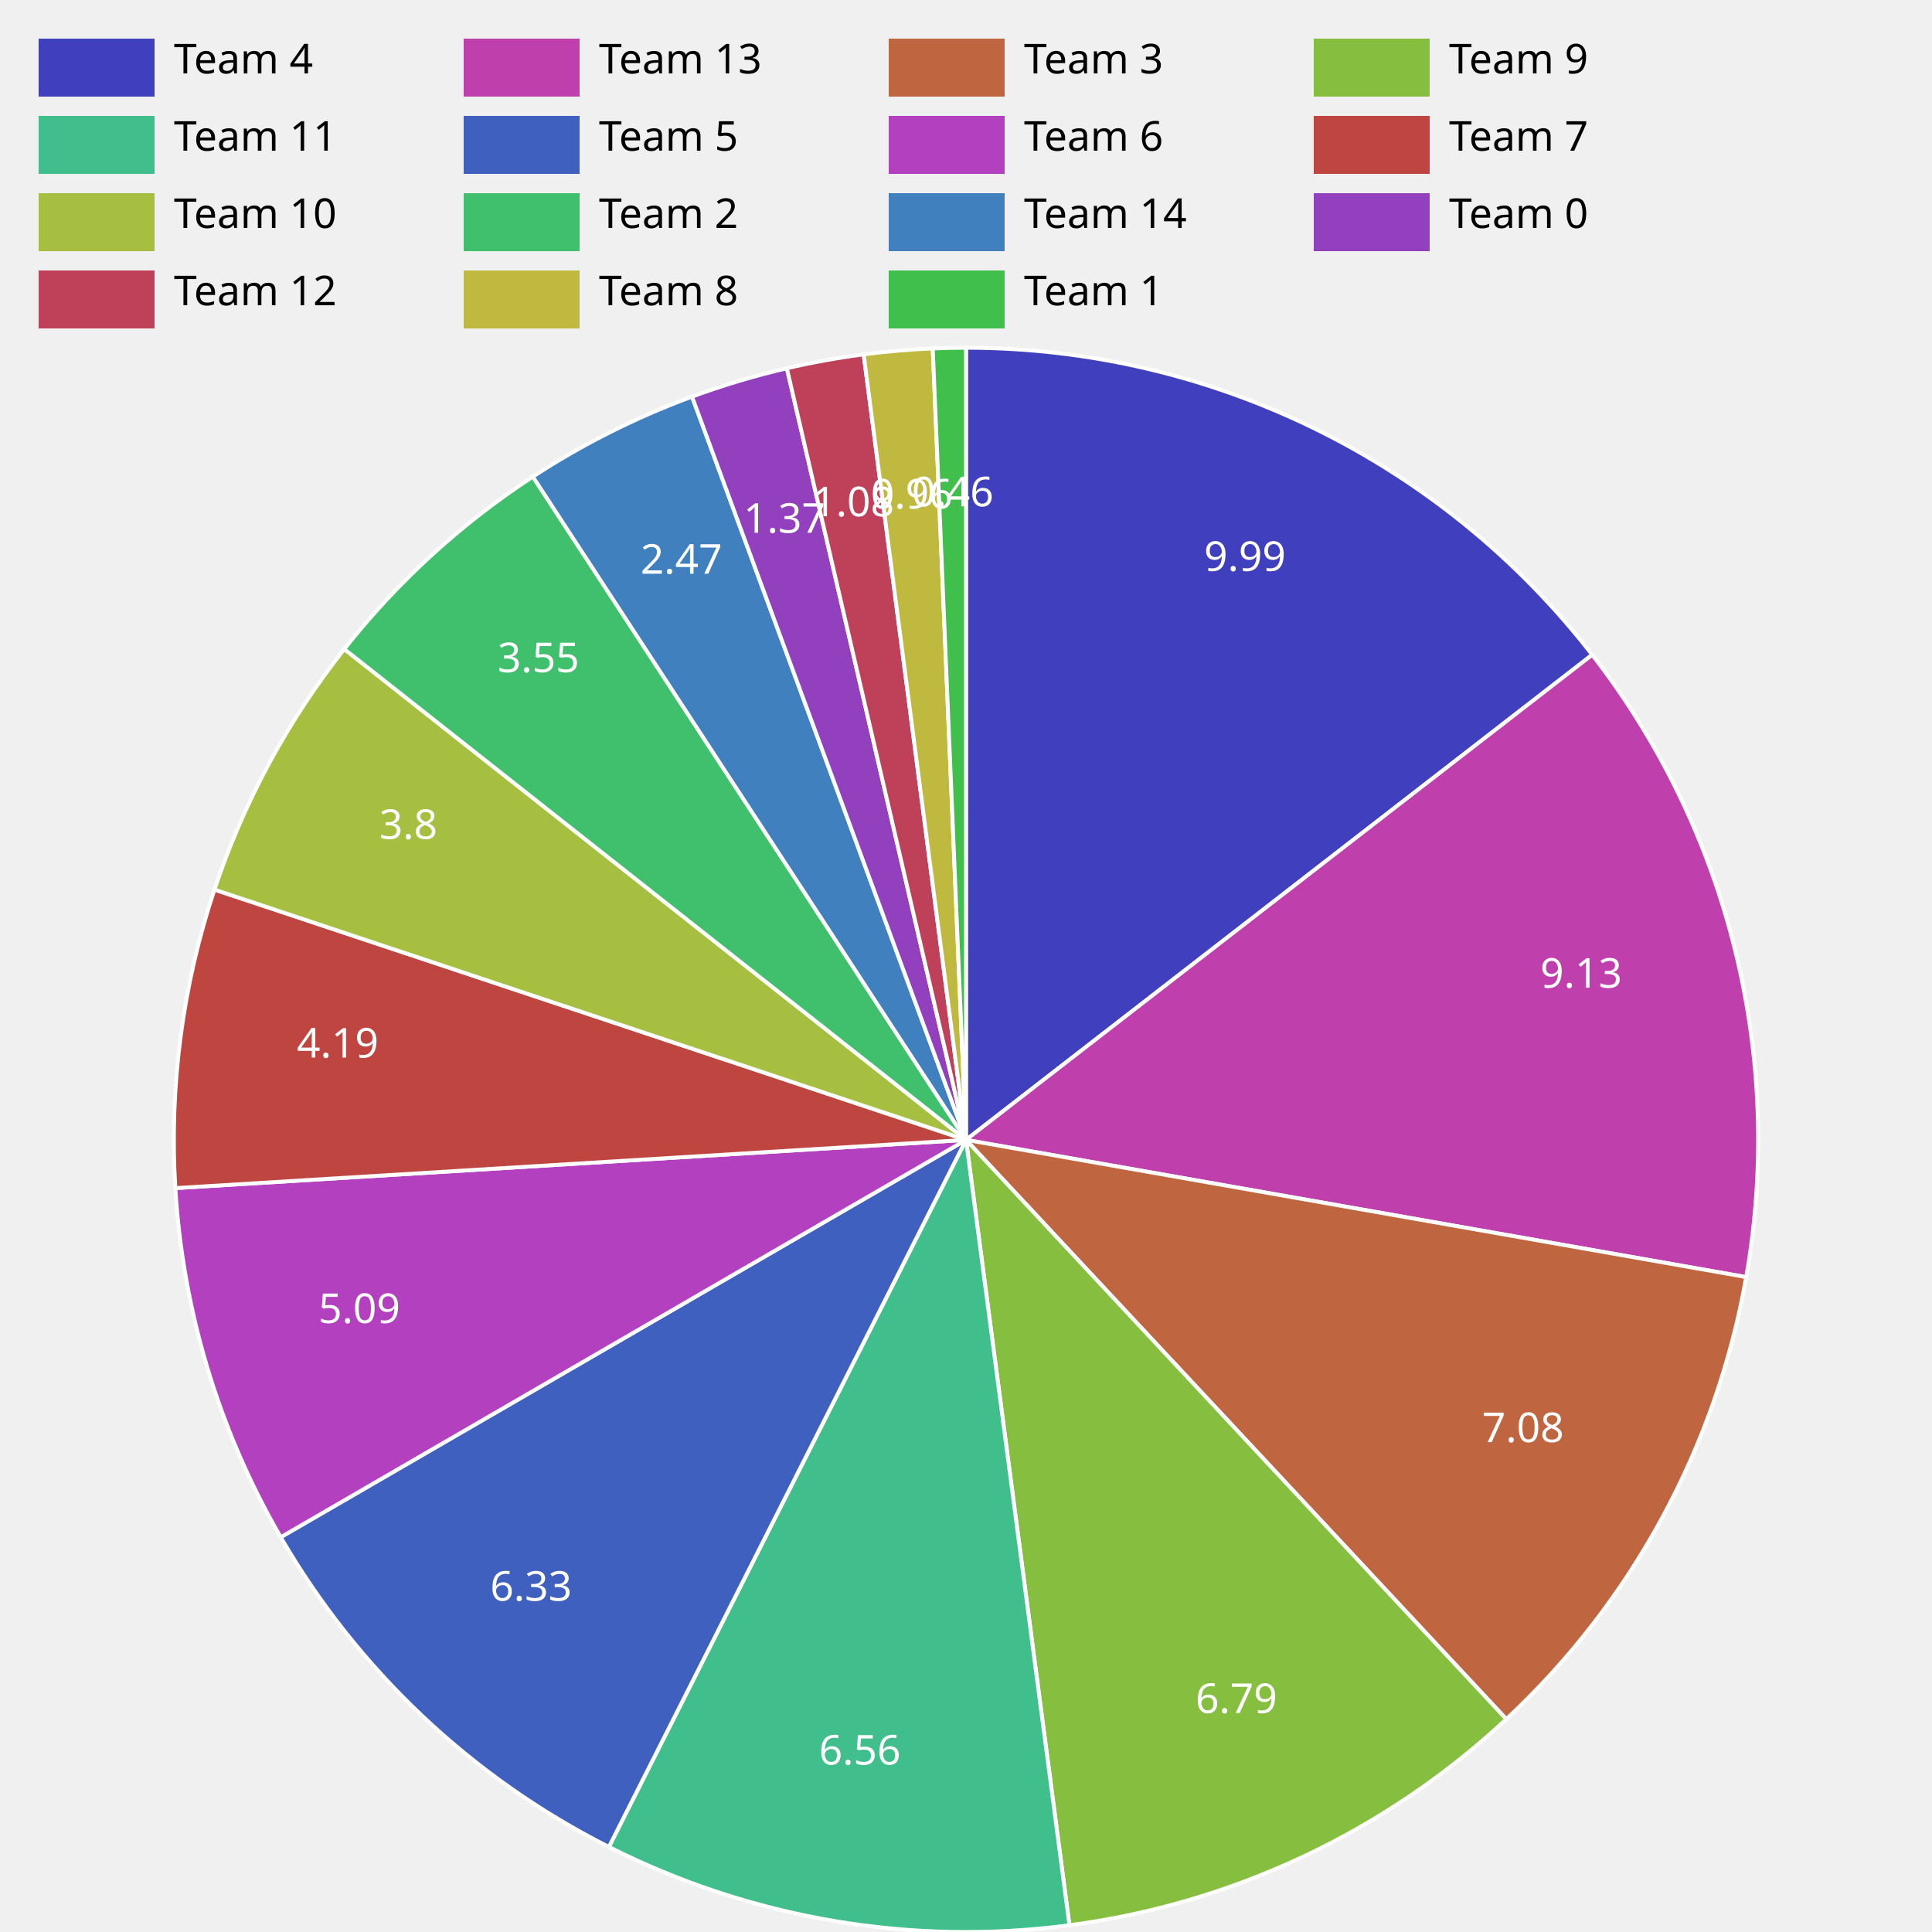
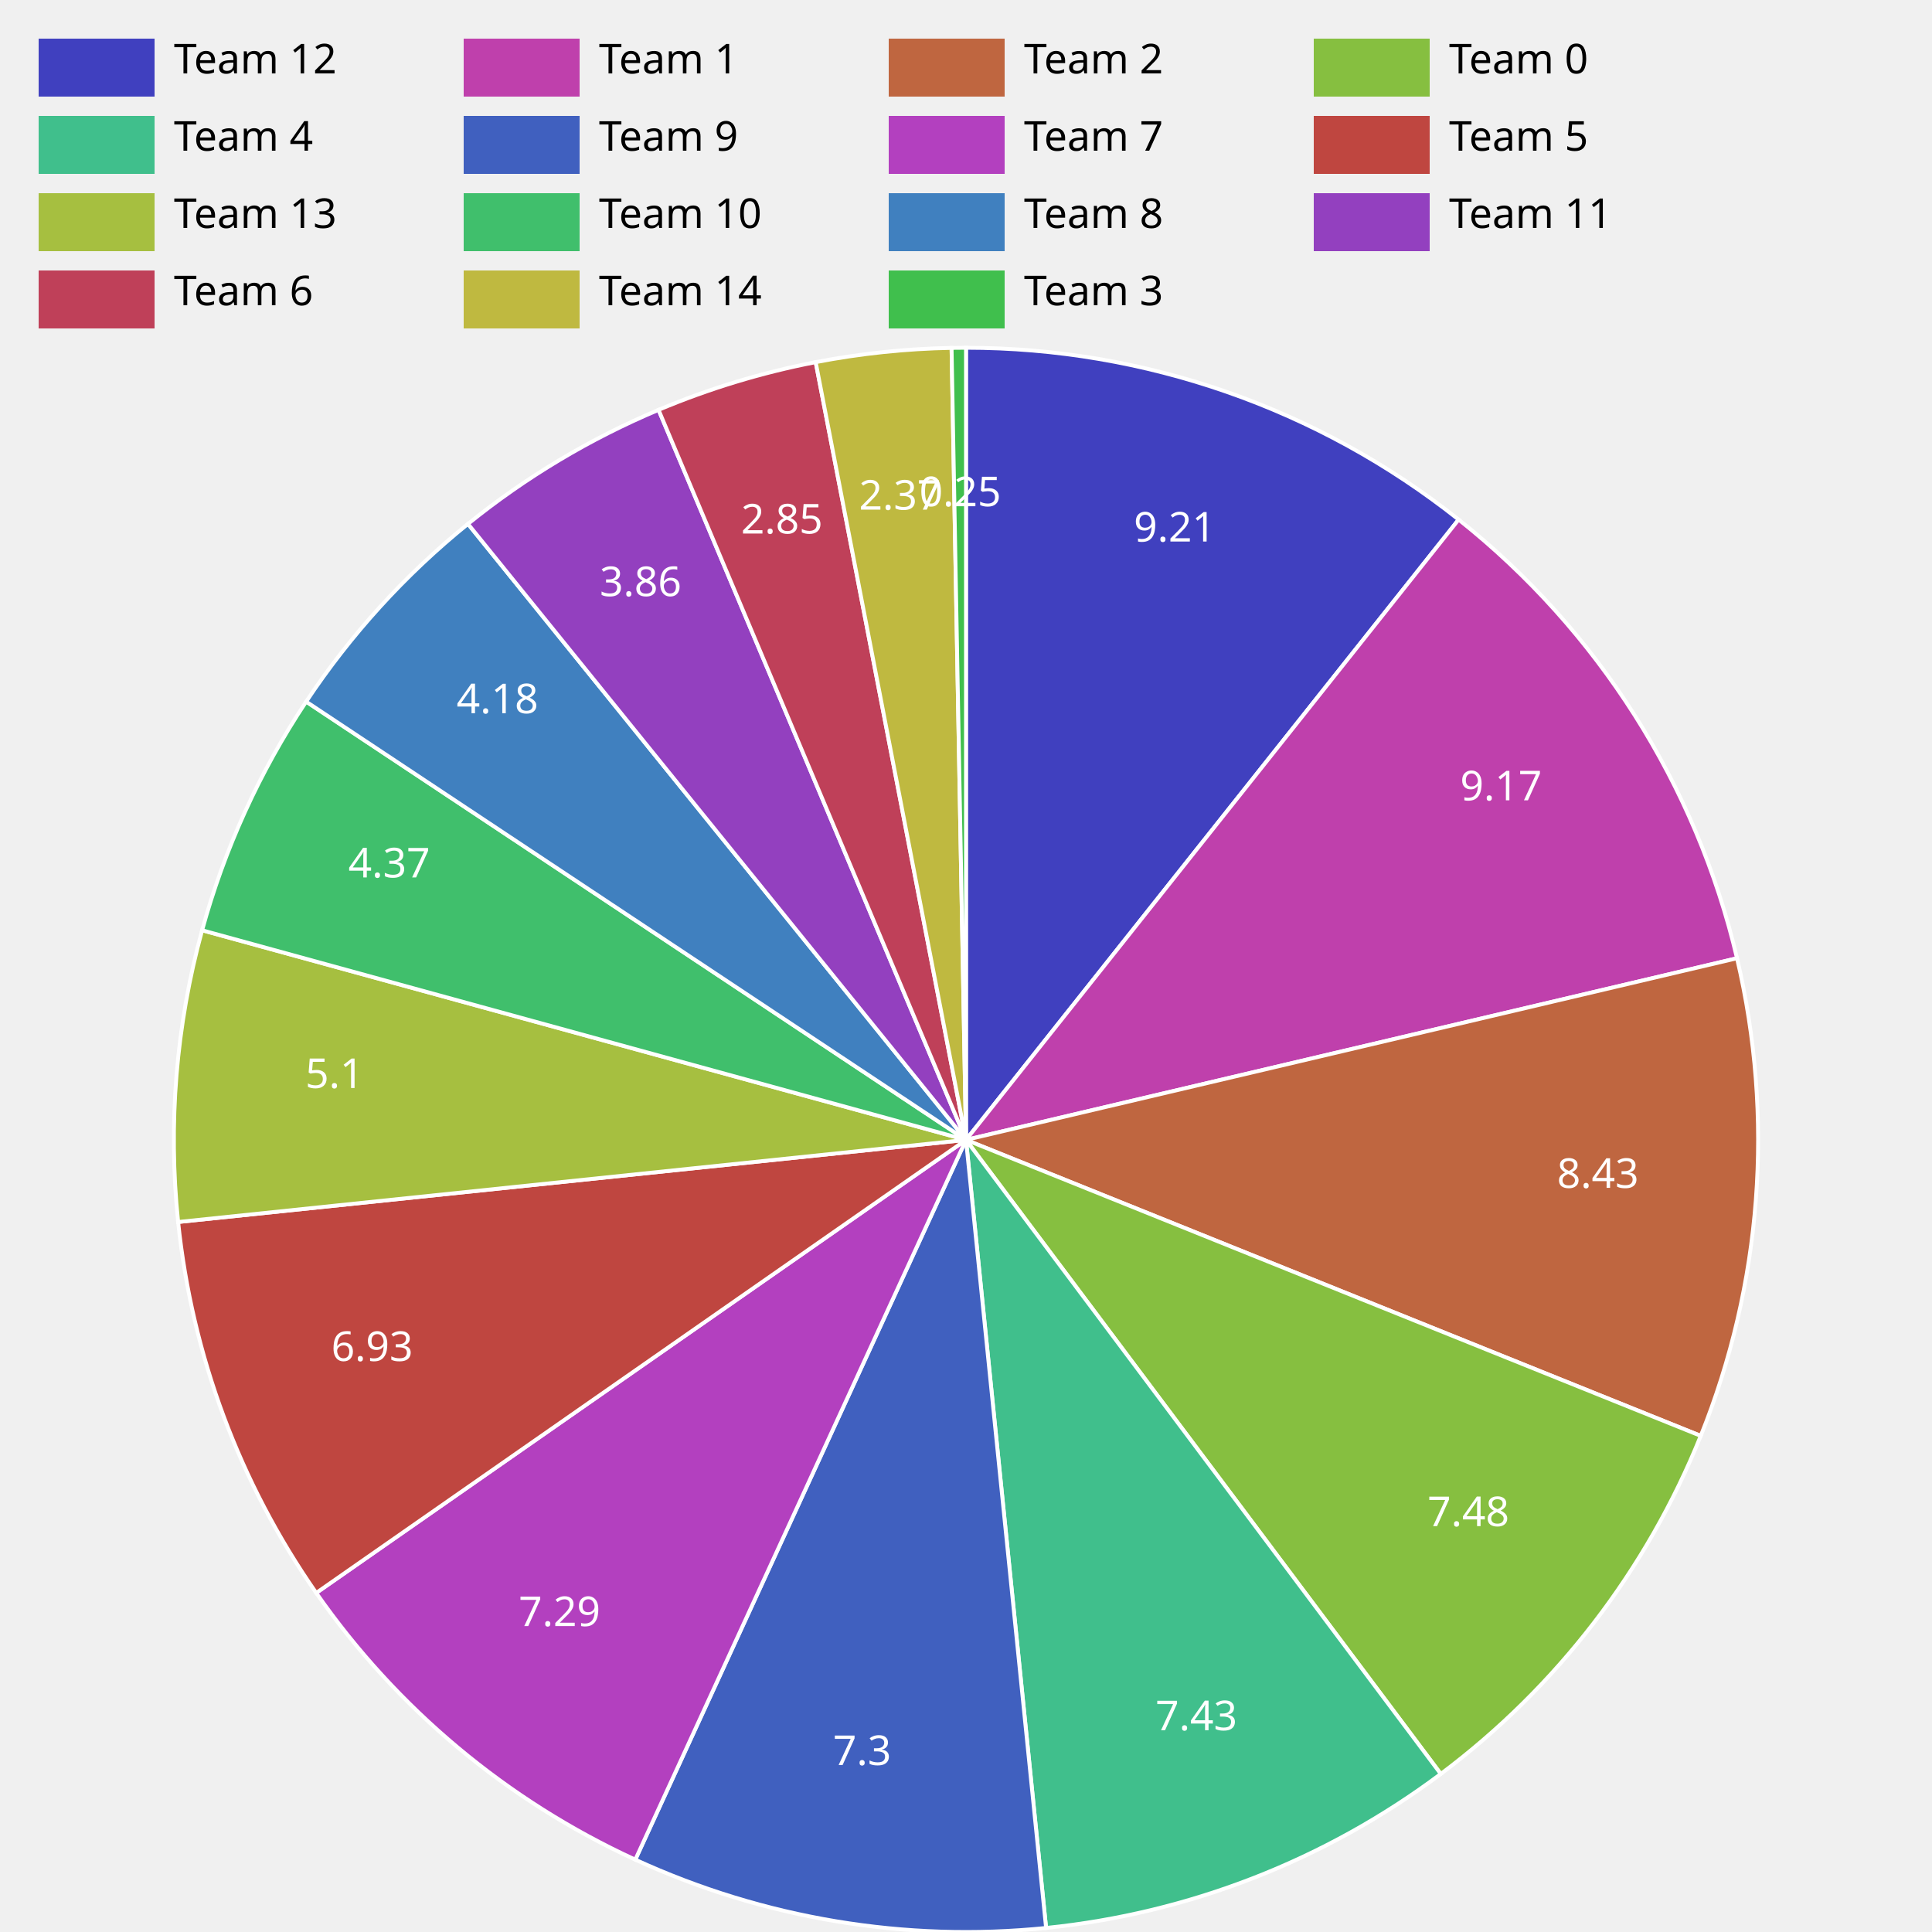
<svg xmlns="http://www.w3.org/2000/svg" varsion="1.1" width="500" height="500">
  <style>text { font-size: 8pt; font-family: sans-serif }  .axislegend { font-size: 12pt; font-weight: bold } .hovercircle {z-index:0; cursor:pointer; } .value {z-index: 1; background-color: #fff; opacity: 0.7; } </style>
  <rect x="10" y="10" width="30" height="15" fill="#4040BF" />
-   <text x="45" y="19" alignment-baseline="middle">Team 4</text>
+   <text x="45" y="19" alignment-baseline="middle">Team 12</text>
  <rect x="120" y="10" width="30" height="15" fill="#BF40AC" />
-   <text x="155" y="19" alignment-baseline="middle">Team 13</text>
+   <text x="155" y="19" alignment-baseline="middle">Team 1</text>
  <rect x="230" y="10" width="30" height="15" fill="#BF6640" />
-   <text x="265" y="19" alignment-baseline="middle">Team 3</text>
+   <text x="265" y="19" alignment-baseline="middle">Team 2</text>
  <rect x="340" y="10" width="30" height="15" fill="#86BF40" />
-   <text x="375" y="19" alignment-baseline="middle">Team 9</text>
+   <text x="375" y="19" alignment-baseline="middle">Team 0</text>
  <rect x="10" y="30" width="30" height="15" fill="#40BF8C" />
-   <text x="45" y="39" alignment-baseline="middle">Team 11</text>
+   <text x="45" y="39" alignment-baseline="middle">Team 4</text>
  <rect x="120" y="30" width="30" height="15" fill="#4060BF" />
-   <text x="155" y="39" alignment-baseline="middle">Team 5</text>
+   <text x="155" y="39" alignment-baseline="middle">Team 9</text>
  <rect x="230" y="30" width="30" height="15" fill="#B340BF" />
-   <text x="265" y="39" alignment-baseline="middle">Team 6</text>
+   <text x="265" y="39" alignment-baseline="middle">Team 7</text>
  <rect x="340" y="30" width="30" height="15" fill="#BF4640" />
-   <text x="375" y="39" alignment-baseline="middle">Team 7</text>
+   <text x="375" y="39" alignment-baseline="middle">Team 5</text>
  <rect x="10" y="50" width="30" height="15" fill="#A6BF40" />
-   <text x="45" y="59" alignment-baseline="middle">Team 10</text>
+   <text x="45" y="59" alignment-baseline="middle">Team 13</text>
  <rect x="120" y="50" width="30" height="15" fill="#40BF6C" />
-   <text x="155" y="59" alignment-baseline="middle">Team 2</text>
+   <text x="155" y="59" alignment-baseline="middle">Team 10</text>
  <rect x="230" y="50" width="30" height="15" fill="#4080BF" />
-   <text x="265" y="59" alignment-baseline="middle">Team 14</text>
+   <text x="265" y="59" alignment-baseline="middle">Team 8</text>
  <rect x="340" y="50" width="30" height="15" fill="#9340BF" />
-   <text x="375" y="59" alignment-baseline="middle">Team 0</text>
+   <text x="375" y="59" alignment-baseline="middle">Team 11</text>
  <rect x="10" y="70" width="30" height="15" fill="#BF4059" />
-   <text x="45" y="79" alignment-baseline="middle">Team 12</text>
+   <text x="45" y="79" alignment-baseline="middle">Team 6</text>
  <rect x="120" y="70" width="30" height="15" fill="#BFB940" />
-   <text x="155" y="79" alignment-baseline="middle">Team 8</text>
+   <text x="155" y="79" alignment-baseline="middle">Team 14</text>
  <rect x="230" y="70" width="30" height="15" fill="#40BF4D" />
-   <text x="265" y="79" alignment-baseline="middle">Team 1</text>
-   <path d="M 250 90 A 205 205 0 0 1 412.059 169.454 L 250 295 L 250 90 Z" fill="#4040BF" stroke="#fff" />
-   <path d="M 412.059 169.454 A 205 205 0 0 1 451.902 330.506 L 250 295 L 412.059 169.454 Z" fill="#BF40AC" stroke="#fff" />
-   <path d="M 451.902 330.506 A 205 205 0 0 1 389.827 444.912 L 250 295 L 451.902 330.506 Z" fill="#BF6640" stroke="#fff" />
-   <path d="M 389.827 444.912 A 205 205 0 0 1 276.769 498.245 L 250 295 L 389.827 444.912 Z" fill="#86BF40" stroke="#fff" />
-   <path d="M 276.769 498.245 A 205 205 0 0 1 157.578 477.984 L 250 295 L 276.769 498.245 Z" fill="#40BF8C" stroke="#fff" />
-   <path d="M 157.578 477.984 A 205 205 0 0 1 72.652 397.824 L 250 295 L 157.578 477.984 Z" fill="#4060BF" stroke="#fff" />
-   <path d="M 72.652 397.824 A 205 205 0 0 1 45.38 307.48 L 250 295 L 72.652 397.824 Z" fill="#B340BF" stroke="#fff" />
-   <path d="M 45.38 307.48 A 205 205 0 0 1 55.501 230.23 L 250 295 L 45.38 307.48 Z" fill="#BF4640" stroke="#fff" />
-   <path d="M 55.501 230.23 A 205 205 0 0 1 89.093 167.98 L 250 295 L 55.501 230.23 Z" fill="#A6BF40" stroke="#fff" />
-   <path d="M 89.093 167.98 A 205 205 0 0 1 137.898 123.366 L 250 295 L 89.093 167.98 Z" fill="#40BF6C" stroke="#fff" />
-   <path d="M 137.898 123.366 A 205 205 0 0 1 179.095 102.653 L 250 295 L 137.898 123.366 Z" fill="#4080BF" stroke="#fff" />
-   <path d="M 179.095 102.653 A 205 205 0 0 1 203.634 95.312 L 250 295 L 179.095 102.653 Z" fill="#9340BF" stroke="#fff" />
-   <path d="M 203.634 95.312 A 205 205 0 0 1 223.509 91.719 L 250 295 L 203.634 95.312 Z" fill="#BF4059" stroke="#fff" />
-   <path d="M 223.509 91.719 A 205 205 0 0 1 241.397 90.181 L 250 295 L 223.509 91.719 Z" fill="#BFB940" stroke="#fff" />
-   <path d="M 241.397 90.181 A 205 205 0 0 1 250 90 L 250 295 L 241.397 90.181 Z" fill="#40BF4D" stroke="#fff" />
-   <text x="322.195" y="147.746" text-anchor="middle" alignment-baseline="middle" fill="#fff">9.99</text>
-   <text x="409.201" y="255.615" text-anchor="middle" alignment-baseline="middle" fill="#fff">9.13</text>
-   <text x="394.148" y="373.213" text-anchor="middle" alignment-baseline="middle" fill="#fff">7.08</text>
-   <text x="319.97" y="443.325" text-anchor="middle" alignment-baseline="middle" fill="#fff">6.79</text>
-   <text x="222.517" y="456.681" text-anchor="middle" alignment-baseline="middle" fill="#fff">6.56</text>
-   <text x="137.429" y="414.264" text-anchor="middle" alignment-baseline="middle" fill="#fff">6.33</text>
-   <text x="92.997" y="342.394" text-anchor="middle" alignment-baseline="middle" fill="#fff">5.09</text>
-   <text x="87.39" y="273.696" text-anchor="middle" alignment-baseline="middle" fill="#fff">4.19</text>
-   <text x="105.674" y="217.116" text-anchor="middle" alignment-baseline="middle" fill="#fff">3.8</text>
-   <text x="139.348" y="173.954" text-anchor="middle" alignment-baseline="middle" fill="#fff">3.55</text>
-   <text x="176.33" y="148.478" text-anchor="middle" alignment-baseline="middle" fill="#fff">2.47</text>
-   <text x="203" y="137.879" text-anchor="middle" alignment-baseline="middle" fill="#fff">1.37</text>
-   <text x="220.822" y="133.616" text-anchor="middle" alignment-baseline="middle" fill="#fff">1.08</text>
-   <text x="235.949" y="131.603" text-anchor="middle" alignment-baseline="middle" fill="#fff">0.96</text>
-   <text x="246.558" y="131.036" text-anchor="middle" alignment-baseline="middle" fill="#fff">0.46</text>
+   <text x="265" y="79" alignment-baseline="middle">Team 3</text>
+   <path d="M 250 90 A 205 205 0 0 1 377.49 134.465 L 250 295 L 250 90 Z" fill="#4040BF" stroke="#fff" />
+   <path d="M 377.49 134.465 A 205 205 0 0 1 449.537 247.99 L 250 295 L 377.49 134.465 Z" fill="#BF40AC" stroke="#fff" />
+   <path d="M 449.537 247.99 A 205 205 0 0 1 440.151 371.6 L 250 295 L 449.537 247.99 Z" fill="#BF6640" stroke="#fff" />
+   <path d="M 440.151 371.6 A 205 205 0 0 1 372.876 459.093 L 250 295 L 440.151 371.6 Z" fill="#86BF40" stroke="#fff" />
+   <path d="M 372.876 459.093 A 205 205 0 0 1 270.73 498.949 L 250 295 L 372.876 459.093 Z" fill="#40BF8C" stroke="#fff" />
+   <path d="M 270.73 498.949 A 205 205 0 0 1 164.414 481.279 L 250 295 L 270.73 498.949 Z" fill="#4060BF" stroke="#fff" />
+   <path d="M 164.414 481.279 A 205 205 0 0 1 81.839 412.246 L 250 295 L 164.414 481.279 Z" fill="#B340BF" stroke="#fff" />
+   <path d="M 81.839 412.246 A 205 205 0 0 1 46.104 316.25 L 250 295 L 81.839 412.246 Z" fill="#BF4640" stroke="#fff" />
+   <path d="M 46.104 316.25 A 205 205 0 0 1 52.308 240.753 L 250 295 L 46.104 316.25 Z" fill="#A6BF40" stroke="#fff" />
+   <path d="M 52.308 240.753 A 205 205 0 0 1 79.233 181.582 L 250 295 L 52.308 240.753 Z" fill="#40BF6C" stroke="#fff" />
+   <path d="M 79.233 181.582 A 205 205 0 0 1 121.111 135.586 L 250 295 L 79.233 181.582 Z" fill="#4080BF" stroke="#fff" />
+   <path d="M 121.111 135.586 A 205 205 0 0 1 170.43 106.073 L 250 295 L 121.111 135.586 Z" fill="#9340BF" stroke="#fff" />
+   <path d="M 170.43 106.073 A 205 205 0 0 1 211.097 93.725 L 250 295 L 170.43 106.073 Z" fill="#BF4059" stroke="#fff" />
+   <path d="M 211.097 93.725 A 205 205 0 0 1 246.265 90.034 L 250 295 L 211.097 93.725 Z" fill="#BFB940" stroke="#fff" />
+   <path d="M 246.265 90.034 A 205 205 0 0 1 250 90 L 250 295 L 246.265 90.034 Z" fill="#40BF4D" stroke="#fff" />
+   <text x="304.009" y="140.148" text-anchor="middle" alignment-baseline="middle" fill="#fff">9.21</text>
+   <text x="388.468" y="207.122" text-anchor="middle" alignment-baseline="middle" fill="#fff">9.17</text>
+   <text x="413.529" y="307.417" text-anchor="middle" alignment-baseline="middle" fill="#fff">8.43</text>
+   <text x="380.01" y="394.967" text-anchor="middle" alignment-baseline="middle" fill="#fff">7.48</text>
+   <text x="309.614" y="447.782" text-anchor="middle" alignment-baseline="middle" fill="#fff">7.43</text>
+   <text x="223.112" y="456.781" text-anchor="middle" alignment-baseline="middle" fill="#fff">7.3</text>
+   <text x="144.812" y="420.823" text-anchor="middle" alignment-baseline="middle" fill="#fff">7.29</text>
+   <text x="96.303" y="352.213" text-anchor="middle" alignment-baseline="middle" fill="#fff">6.93</text>
+   <text x="86.551" y="281.57" text-anchor="middle" alignment-baseline="middle" fill="#fff">5.1</text>
+   <text x="100.728" y="227.075" text-anchor="middle" alignment-baseline="middle" fill="#fff">4.37</text>
+   <text x="128.734" y="184.589" text-anchor="middle" alignment-baseline="middle" fill="#fff">4.18</text>
+   <text x="165.785" y="154.274" text-anchor="middle" alignment-baseline="middle" fill="#fff">3.86</text>
+   <text x="202.354" y="138.074" text-anchor="middle" alignment-baseline="middle" fill="#fff">2.85</text>
+   <text x="232.881" y="131.896" text-anchor="middle" alignment-baseline="middle" fill="#fff">2.37</text>
+   <text x="248.506" y="131.007" text-anchor="middle" alignment-baseline="middle" fill="#fff">0.25</text>
</svg>
